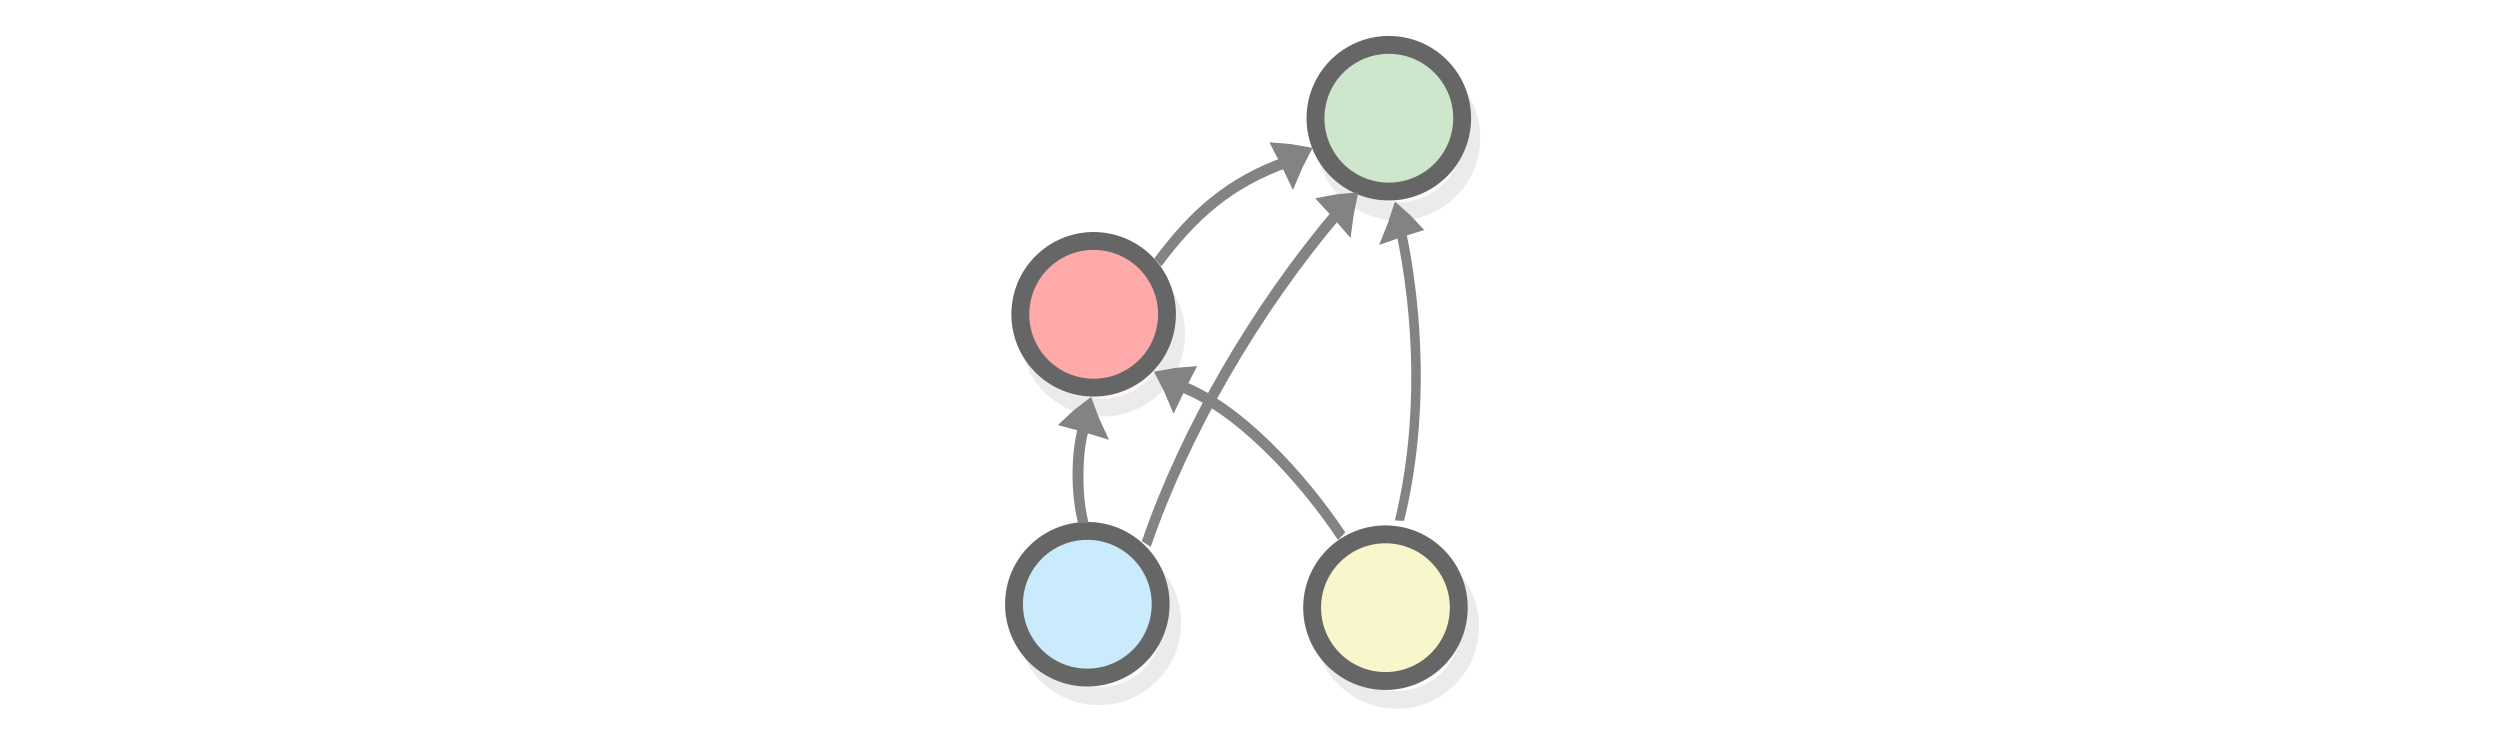
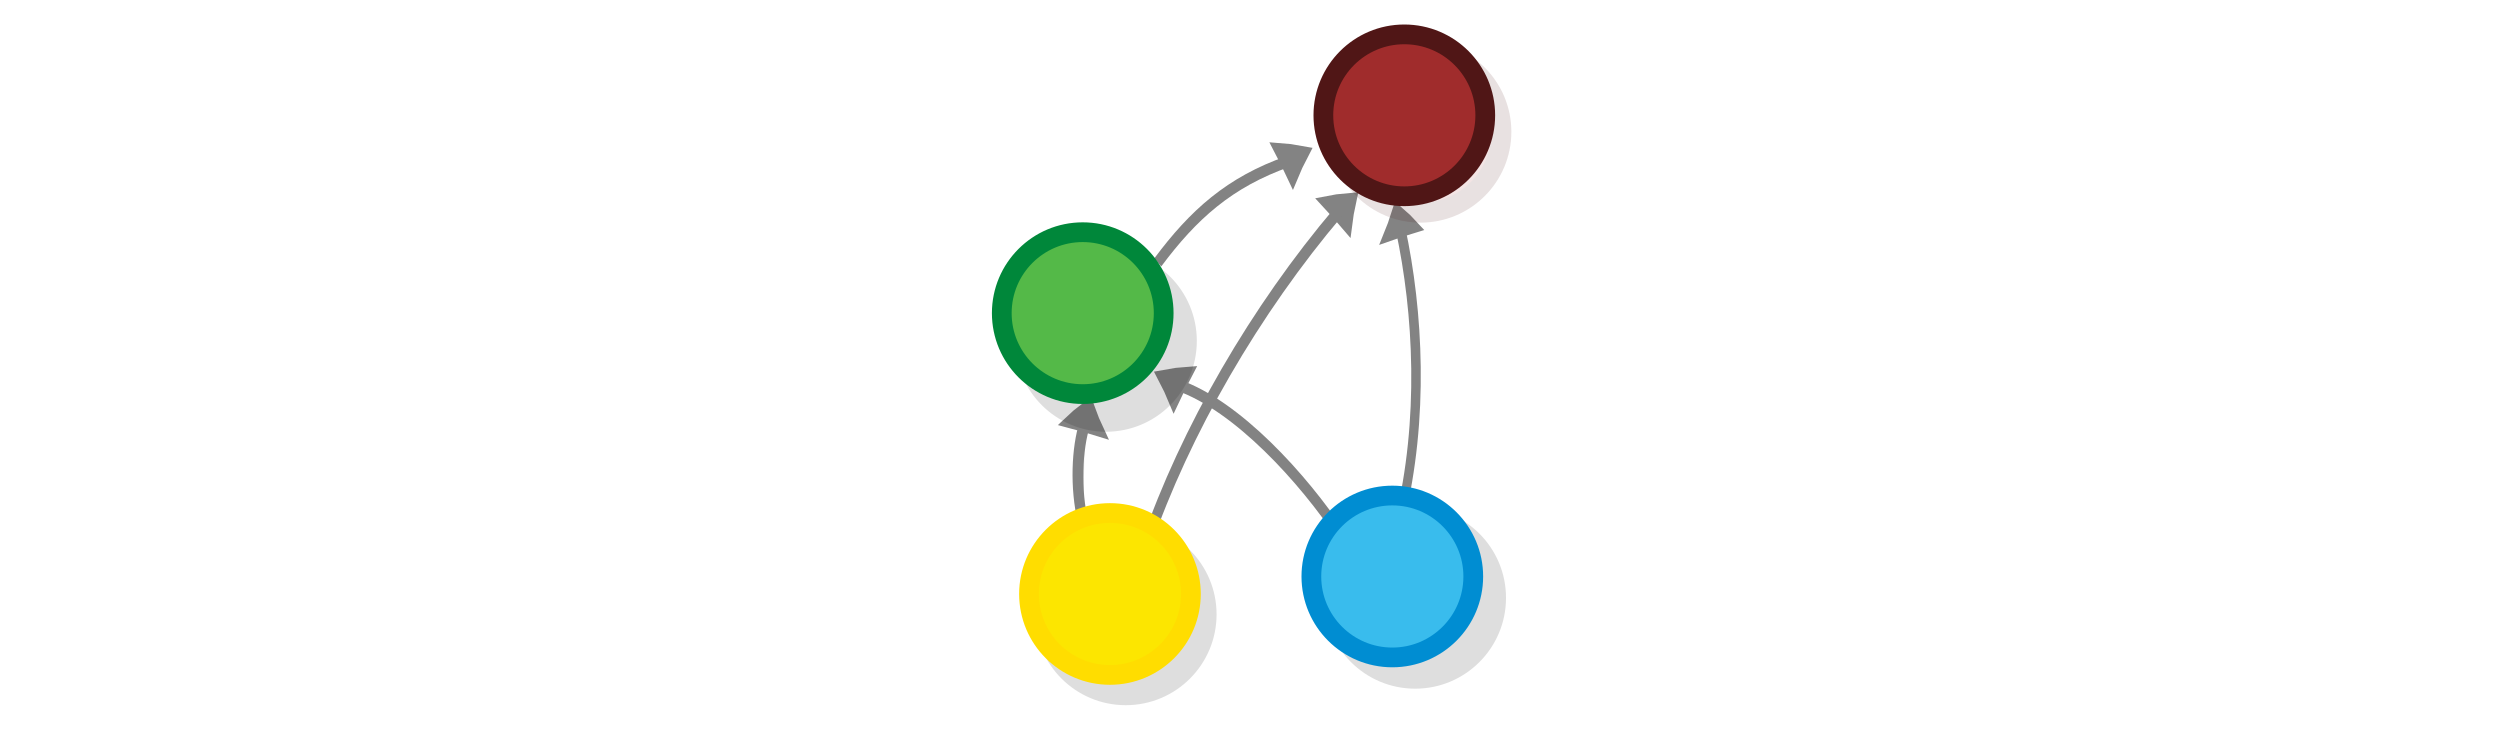
<svg xmlns="http://www.w3.org/2000/svg" viewBox="0 0 595.3 177" version="1.1" id="svg3397">
  <defs id="defs3401" />
-   <g id="g2760-9-8-7-9" transform="matrix(0.501908,0.501908,-0.501908,0.501908,245.2281,-75.78501)" style="fill:#ffaaaa;fill-opacity:1">
-     <g id="g2749-4-6-4" style="fill:#ffaaaa;fill-opacity:1;stroke:#666666" transform="rotate(-37.32803,183.1764,-58.62754)">
-       <circle cx="55.441" cy="90.581" r="24.6" id="circle3369-5-5-78" style="opacity:0.13;fill:#ffaaaa;fill-opacity:1;stroke:#666666;stroke-width:6;stroke-miterlimit:10" />
-       <circle fill="#d71920" stroke="#be1e2d" cx="51.508" cy="84.367" r="24.6" id="circle3383-6-6-4" style="fill:#ffaaaa;fill-opacity:1;stroke:#666666;stroke-width:6;stroke-miterlimit:10" />
-     </g>
-   </g>
-   <g id="g2749-7-7-5" style="fill:#f8f7cb;fill-opacity:1;stroke:#666666" transform="matrix(0.709592,0.01739057,-0.01739057,0.709592,294.8218,83.9384)">
-     <circle cx="55.441" cy="90.581" r="24.6" id="circle3369-7-4-0" style="opacity:0.13;fill:#f8f7cb;fill-opacity:1;stroke:#666666;stroke-width:6;stroke-miterlimit:10" />
-     <circle fill="#d71920" stroke="#be1e2d" cx="51.508" cy="84.367" r="24.6" id="circle3383-4-5-3" style="fill:#f8f7cb;fill-opacity:1;stroke:#666666;stroke-width:6;stroke-miterlimit:10" />
-   </g>
-   <g id="g2760-0-7-6" transform="matrix(0.501908,0.501908,-0.501908,0.501908,275.6301,75.06494)">
-     <g id="g2749-6-8-1" style="fill:#caebfc;fill-opacity:1;stroke:#666666" transform="rotate(-44.54511,52.72738,84.30643)">
-       <circle cx="55.441" cy="90.581" r="24.6" id="circle3369-33-3-6-0" style="opacity:0.13;fill:#caebfc;fill-opacity:1;stroke:#666666;stroke-width:6;stroke-miterlimit:10" />
-       <circle fill="#d71920" stroke="#be1e2d" cx="51.508" cy="84.367" r="24.6" id="circle3383-85-2-8-6" style="fill:#caebfc;fill-opacity:1;stroke:#666666;stroke-width:6;stroke-miterlimit:10" />
-     </g>
-   </g>
-   <g id="g2760-9-8-7-3-3" transform="matrix(0.501908,0.501908,-0.501908,0.501908,315.517,-122.4748)">
-     <g id="g2749-4-6-6-2" style="fill:#cee7cc;fill-opacity:1;stroke:#666666" transform="rotate(-37.32803,183.1764,-58.62754)">
-       <circle cx="55.441" cy="90.581" r="24.6" id="circle3369-5-5-7-0" style="opacity:0.13;fill:#cee7cc;fill-opacity:1;stroke:#666666;stroke-width:6;stroke-miterlimit:10" />
-       <circle fill="#d71920" stroke="#be1e2d" cx="51.508" cy="84.367" r="24.6" id="circle3383-6-6-5-6" style="fill:#cee7cc;fill-opacity:1;stroke:#666666;stroke-width:6;stroke-miterlimit:10" />
-     </g>
-   </g>
  <g style="display:inline;fill:#dddddd;stroke:#838383;stroke-width:6.389;stroke-miterlimit:10" id="g1482-7-0-25-1-3-3-20-1" transform="matrix(0.01081399,-0.2172856,0.2942221,0.05595566,188.9333,154.1259)">
    <path style="stroke-width:35.526" id="path1478-7-9-8-5-1-6-2-55" transform="matrix(0.4768,-0.02932,0.03214,0.42867,147.58,197.367)" d="m 315.1,101.79 c 10.682,-4.135 21.77,-7.738 33.127,-11.074 -8.518,-8.139 -17.577,-16.01 -27.178,-23.616 -2.04,12.119 -3.103,21.663 -5.949,34.69 z" />
    <path style="stroke-width:10.649;paint-order:markers fill stroke" id="path1480-1-3-9-5-4-7-3-4" transform="matrix(0.89574,0,0,0.81736,18.384,154.236)" d="m 197.036,89.49 c 39.237,-9.724 89.303,-9.828 120.462,-3.317" />
  </g>
  <g style="display:inline;fill:#dddddd;stroke:#838383;stroke-width:6.389;stroke-miterlimit:10" id="g1482-7-0-25-1-3-3-20-7-7" transform="matrix(-0.00954049,-0.2198113,-0.2595733,0.05660609,394.6887,108.296)">
    <path style="stroke-width:35.526" id="path1478-7-9-8-5-1-6-2-5-6" transform="matrix(0.4768,-0.02932,0.03214,0.42867,147.58,197.367)" d="m 315.1,101.79 c 10.682,-4.135 21.77,-7.738 33.127,-11.074 -8.518,-8.139 -17.577,-16.01 -27.178,-23.616 -2.04,12.119 -3.103,21.663 -5.949,34.69 z" />
    <path style="fill:none;stroke-width:10.649;paint-order:markers fill stroke" id="path1480-1-3-9-5-4-7-3-9-5" transform="matrix(0.89574,0,0,0.81736,18.384,154.236)" d="M -32.001,101.382 C 83.403,68.87 212.922,70.326 317.498,86.173" />
  </g>
  <g style="display:inline;fill:#dddddd;stroke:#838383;stroke-width:6.389;stroke-miterlimit:10" id="g1482-7-0-25-1-3-3-20-6-6" transform="matrix(0.1252866,-0.1778574,0.21875,0.2045632,231.6828,58.27548)">
    <path style="stroke-width:35.526" id="path1478-7-9-8-5-1-6-2-1-9" transform="matrix(0.4768,-0.02932,0.03214,0.42867,147.58,197.367)" d="m 315.1,101.79 c 10.682,-4.135 21.77,-7.738 33.127,-11.074 -8.518,-8.139 -17.577,-16.01 -27.178,-23.616 -2.04,12.119 -3.103,21.663 -5.949,34.69 z" />
    <path style="fill:none;stroke-width:10.649;paint-order:markers fill stroke" id="path1480-1-3-9-5-4-7-3-2-3" transform="matrix(0.89574,0,0,0.81736,18.384,154.236)" d="M -144.238,119.752 C -10.168,87.121 158.852,74.791 317.498,86.173" />
  </g>
  <g style="display:inline;fill:#dddddd;stroke:#838383;stroke-width:6.389;stroke-miterlimit:10" id="g1482-7-0-25-1-3-3-20-6-9-7" transform="matrix(-0.1678335,-0.1384265,-0.1569157,0.2550983,366.5833,76.30337)">
    <path style="stroke-width:35.526" id="path1478-7-9-8-5-1-6-2-1-3-4" transform="matrix(0.4768,-0.02932,0.03214,0.42867,147.58,197.367)" d="m 315.1,101.79 c 10.682,-4.135 21.77,-7.738 33.127,-11.074 -8.518,-8.139 -17.577,-16.01 -27.178,-23.616 -2.04,12.119 -3.103,21.663 -5.949,34.69 z" />
    <path style="fill:none;stroke-width:10.649;paint-order:markers fill stroke" id="path1480-1-3-9-5-4-7-3-2-1-5" transform="matrix(0.89574,0,0,0.81736,18.384,154.236)" d="M 47.873,98.401 C 126.066,78.448 241.859,64.912 317.498,86.173" />
  </g>
  <g style="display:inline;fill:#dddddd;stroke:#838383;stroke-width:6.389;stroke-miterlimit:10" id="g1482-7-0-25-1-3-3-20-6-9-7-2" transform="matrix(0.1678335,-0.1384265,0.1569157,0.2550983,220.7443,23.01449)">
    <path style="stroke-width:35.526" id="path1478-7-9-8-5-1-6-2-1-3-4-5" transform="matrix(0.4768,-0.02932,0.03214,0.42867,147.58,197.367)" d="m 315.1,101.79 c 10.682,-4.135 21.77,-7.738 33.127,-11.074 -8.518,-8.139 -17.577,-16.01 -27.178,-23.616 -2.04,12.119 -3.103,21.663 -5.949,34.69 z" />
    <path style="fill:none;stroke-width:10.649;paint-order:markers fill stroke" id="path1480-1-3-9-5-4-7-3-2-1-5-4" transform="matrix(0.89574,0,0,0.81736,18.384,154.236)" d="M 114.816,81.074 C 182.76,67.181 241.859,64.912 317.498,86.173" />
  </g>
+   <g id="g5761" transform="matrix(0.7835471,0,0,0.7835471,72.0484,75.30235)">
+     <circle cx="250.164" cy="90.603" r="24.6" id="circle3365" style="opacity:0.13;stroke:#000000;stroke-width:6;stroke-miterlimit:10" />
+     <circle cx="245.364" cy="84.403" r="24.6" id="circle3379" style="fill:#fce600;stroke:#ffdd00;stroke-width:6;stroke-miterlimit:10" />
+   </g>
+   <g id="g4359" transform="matrix(0.7835471,0,0,0.7835471,124.0175,85.86967)">
+     <circle cx="271.8" cy="72.1" r="24.6" id="circle3367" style="opacity:0.13;stroke:#000000;stroke-width:6;stroke-miterlimit:10" />
+     <circle cx="264.848" cy="65.602" r="24.6" id="circle3381" style="fill:#39bced;stroke:#008dd2;stroke-width:6;stroke-miterlimit:10" />
+   </g>
+   <g style="fill:#a02c2c;stroke:#501616" transform="matrix(0.7835471,0,0,0.7835471,48.4366,-38.68316)" id="g5765-7">
+     <g style="fill:#a02c2c;stroke:#501616" transform="translate(18.84403,-5.567554)" id="g2634">
+       <circle style="opacity:0.13;fill:#a02c2c;stroke:#501616;stroke-width:6;stroke-miterlimit:10" id="circle3375-5" r="24.6" cy="94.998" cx="351.041" />
+       <circle style="fill:#a02c2c;stroke:#501616;stroke-width:6;stroke-miterlimit:10" id="circle3389-0" r="24.6" cy="89.983" cx="346.11" />
+     </g>
+   </g>
+   <g id="g5765" transform="matrix(0.7835471,0,0,0.7835471,-11.6969,6.745909)">
+     <circle cx="351.041" cy="94.998" r="24.6" id="circle3375" style="opacity:0.13;stroke:#000000;stroke-width:6;stroke-miterlimit:10" />
+     <circle cx="343.969" cy="86.557" r="24.6" id="circle3389" style="fill:#54b948;stroke:#00873a;stroke-width:6;stroke-miterlimit:10" />
+   </g>
</svg>
